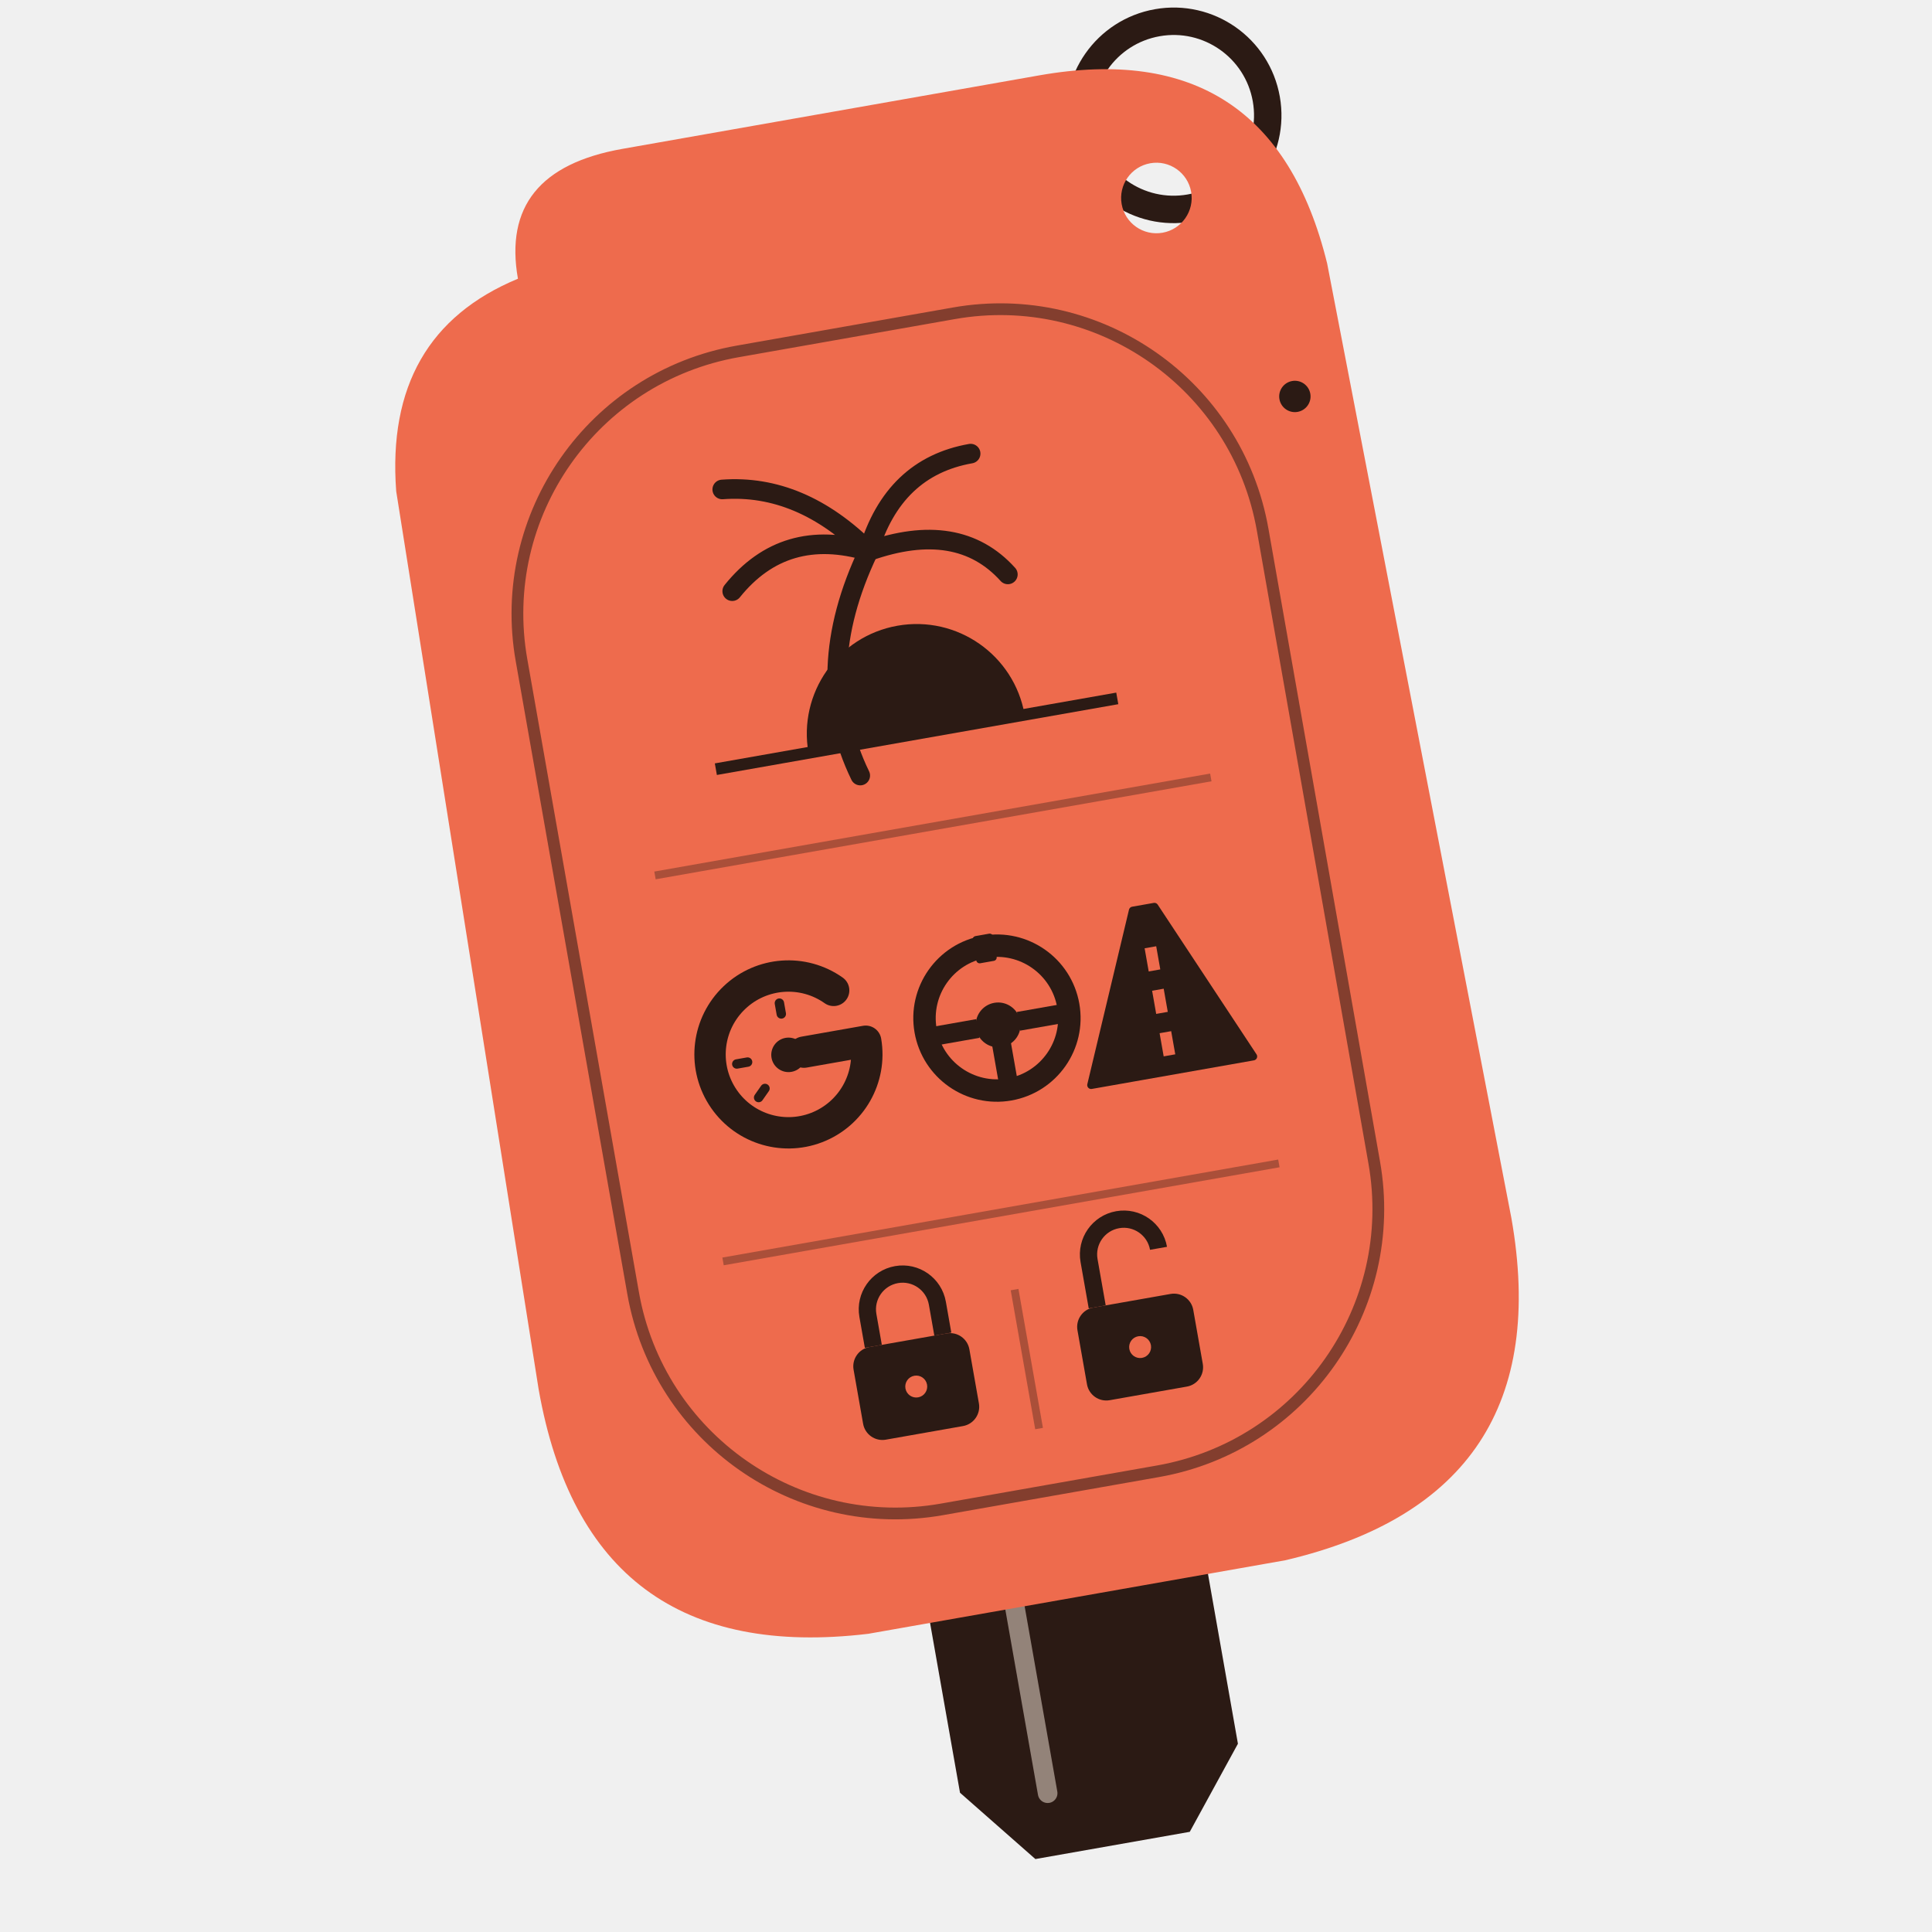
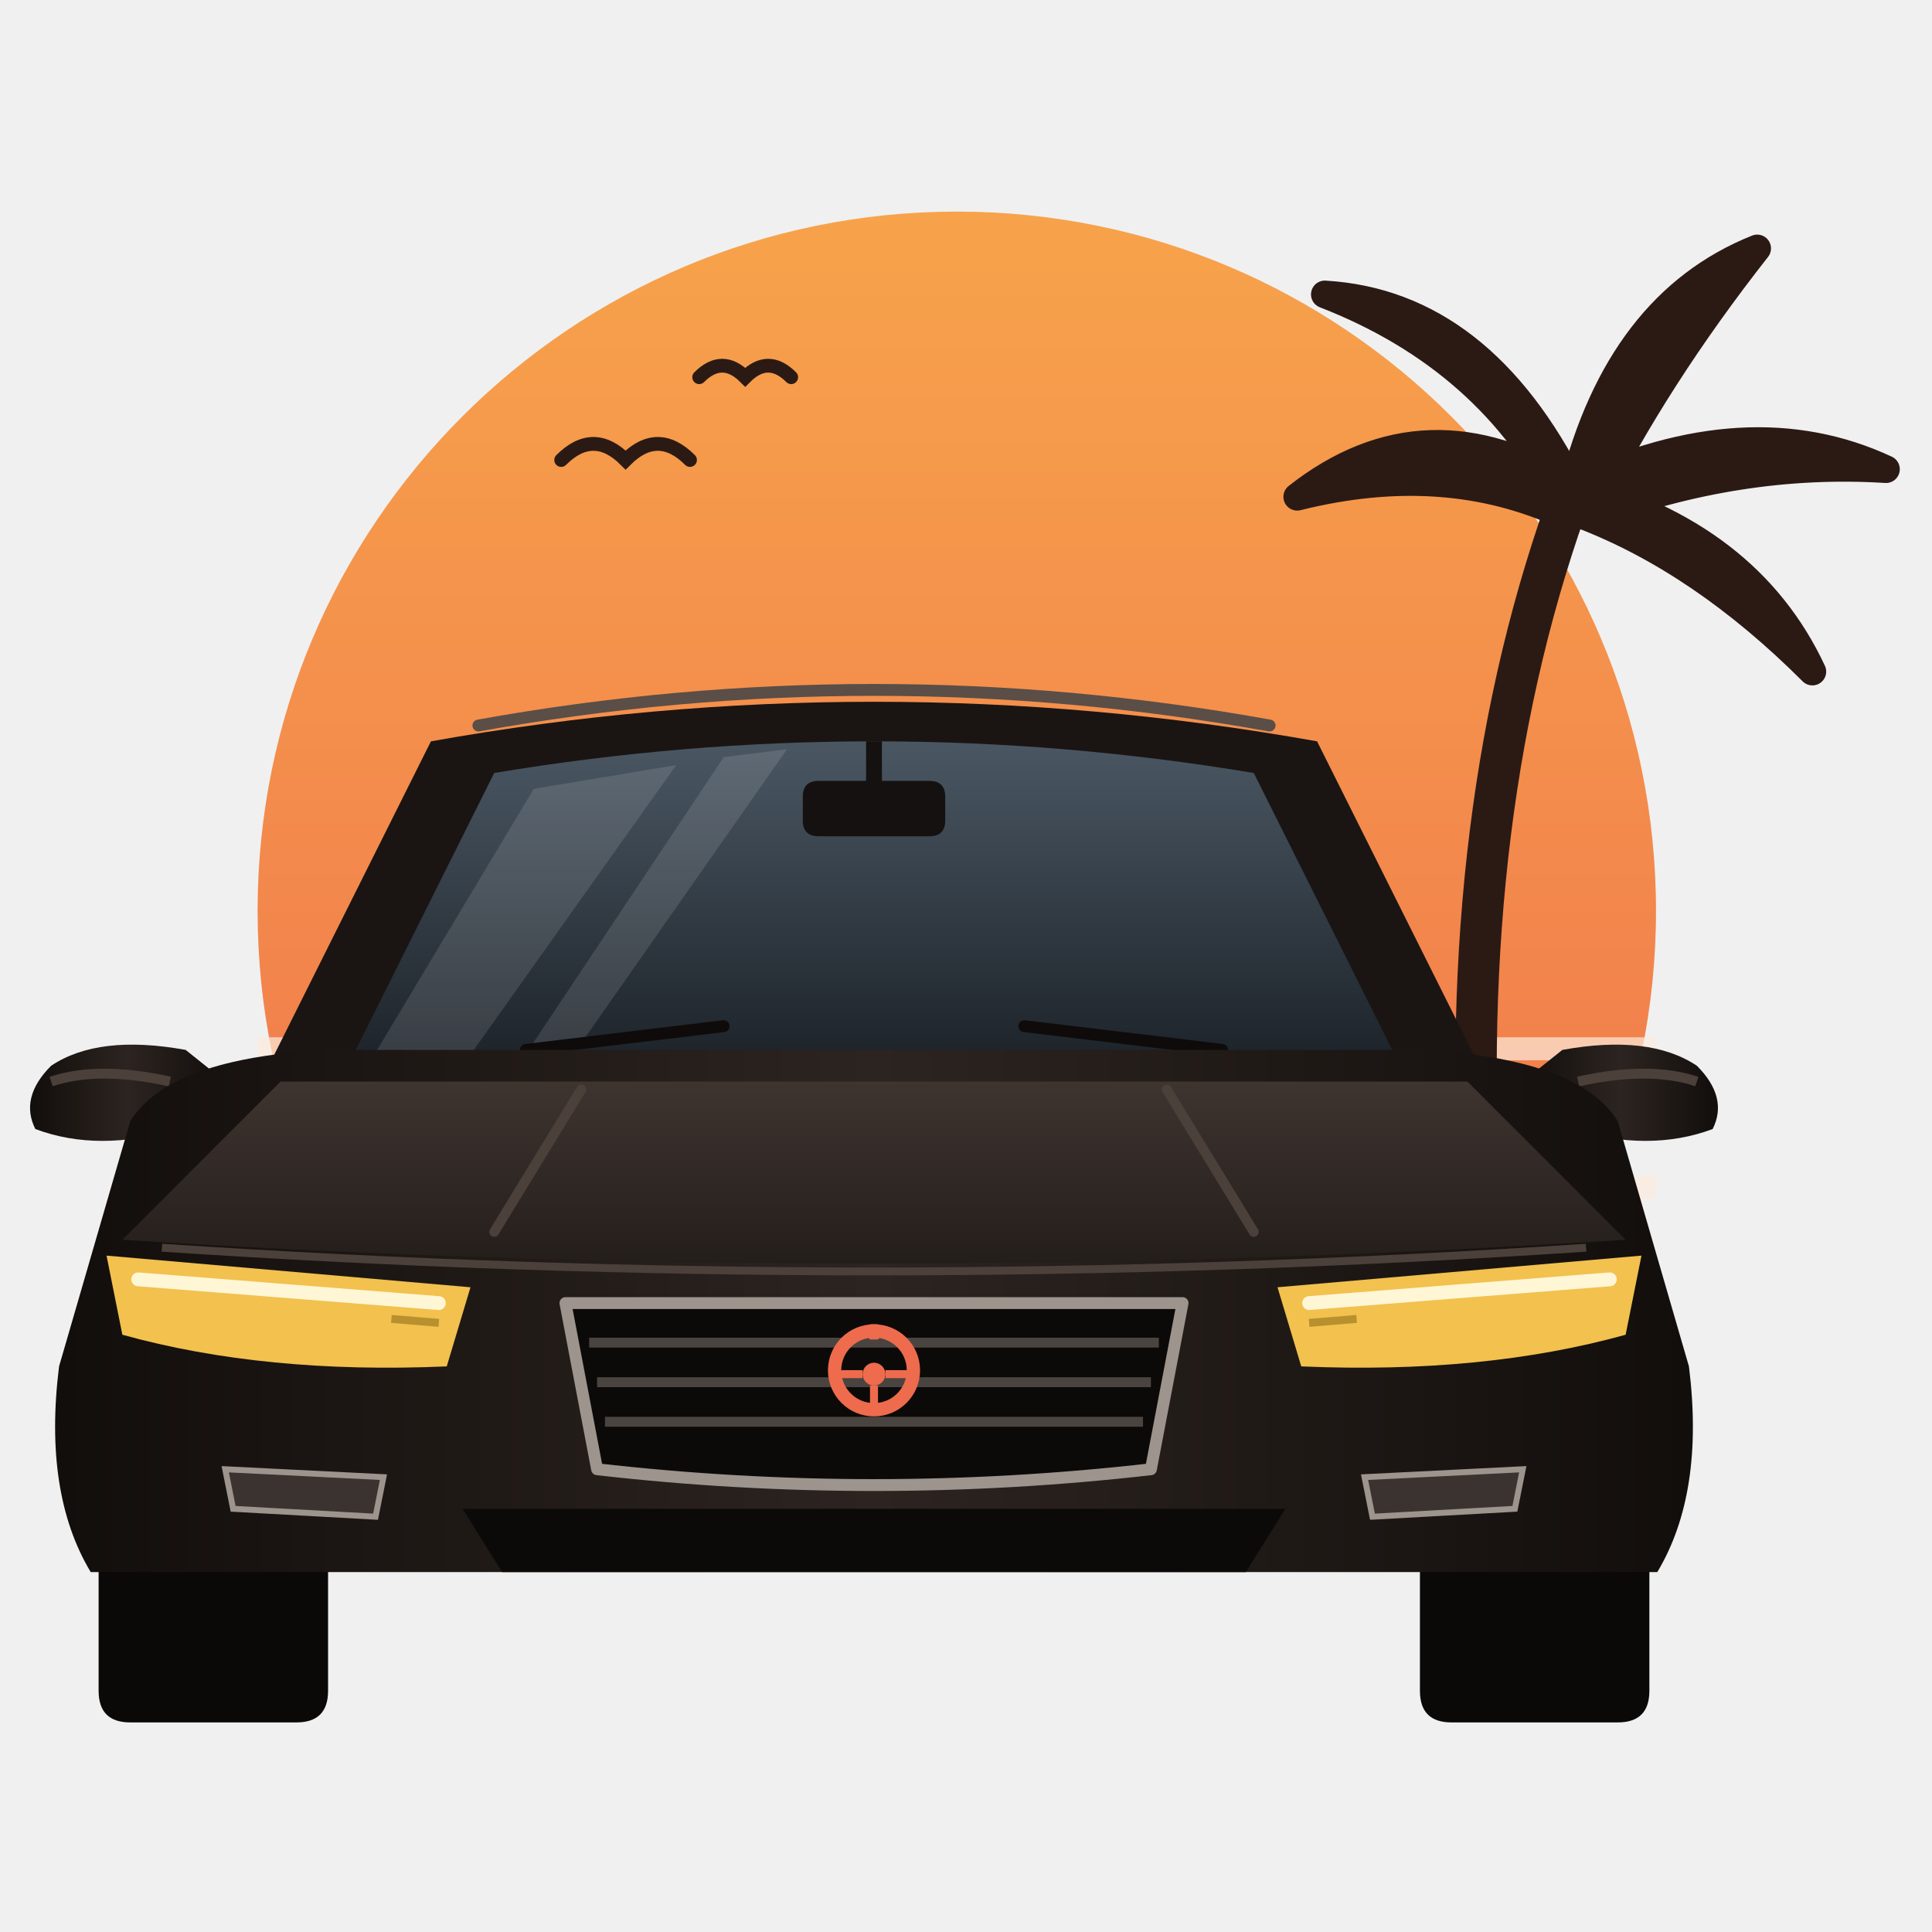
- <svg xmlns="http://www.w3.org/2000/svg" viewBox="0 0 338 338" role="img" aria-label="MyGoaRide">
-   <g transform="translate(52.5 -3)">
-     <g transform="translate(0.00 0.00) scale(1.3714) translate(14.20 9.31)">
-       <g transform="rotate(-10 70 118)">
-         <path d="M52 192 H88 V220 L80 230 H60 L52 220 Z" fill="#2B1A14" />
-         <path d="M63 198 V222" stroke="#FCEBDD" stroke-width="2.5" stroke-linecap="round" opacity="0.5" />
-         <circle cx="116" cy="14" r="12" fill="none" stroke="#2B1A14" stroke-width="3.5" />
-         <path d="M30 20 Q30 6 46 6 H100 Q130 6 132 36 L134 160 Q134 196 98 198 H44 Q8 196 8 160 L10 44 Q12 24 30 20 Z M116.5 24 A4.5 4.5 0 1 0 107.5 24 A4.5 4.5 0 1 0 116.5 24 Z" fill="#EE6B4D" fill-rule="evenodd" />
-         <rect x="22" y="34" width="96" height="150" rx="34" fill="none" stroke="#2B1A14" stroke-width="1.5" opacity="0.55" />
-         <path d="M34 98 H106 M34 148 H106" stroke="#2B1A14" stroke-width="1" opacity="0.35" />
-         <g transform="translate(0 4)">
-           <path d="M56 82 A14 14 0 0 1 84 82 Z" fill="#2B1A14" />
-           <path d="M44 82 H96" stroke="#2B1A14" stroke-width="1.5" />
-           <path d="M62 86 Q58 72 68 58" stroke="#2B1A14" stroke-width="2.5" fill="none" stroke-linecap="round" />
-           <path d="M68 58 Q58 53 50 60 M68 58 Q61 48 51 47 M68 58 Q73 48 83 48 M68 58 Q80 56 85 64" stroke="#2B1A14" stroke-width="2.5" fill="none" stroke-linecap="round" />
-         </g>
-         <g transform="translate(-0.2 0)">
-           <path d="M54.1 116.4 A10 10 0 1 0 57 123.5 H49" stroke="#2B1A14" stroke-width="4" fill="none" stroke-linecap="round" stroke-linejoin="round" />
-           <path d="M47 116.8 V118.2 M40.3 123.5 H41.7 M42.3 128.2 L43.3 127.2" stroke="#2B1A14" stroke-width="1.2" stroke-linecap="round" />
-           <circle cx="47" cy="123.5" r="2.2" fill="#2B1A14" />
-         </g>
-         <g transform="translate(62.8 112.5) scale(0.22)">
-           <circle cx="50" cy="50" r="42" fill="none" stroke="#2B1A14" stroke-width="13" />
-           <path d="M8 54 H38 M62 54 H92 M50 64 V92" stroke="#2B1A14" stroke-width="11" />
-           <circle cx="50" cy="54" r="13" fill="#2B1A14" />
-           <rect x="44" y="1" width="12" height="16" rx="2" fill="#2B1A14" />
-         </g>
-         <g transform="translate(1.65 0)">
-           <path d="M91.6 113 H94.4 L103.5 134 H82.5 Z" fill="#2B1A14" stroke="#2B1A14" stroke-width="1" stroke-linejoin="round" />
-           <path d="M93 118 V133" stroke="#EE6B4D" stroke-width="1.5" stroke-dasharray="3 2.5" />
-         </g>
-         <rect x="48" y="162" width="15" height="12" rx="2.5" fill="#2B1A14" />
-         <path d="M51 162 V158 A4.5 4.5 0 0 1 60 158 V162" stroke="#2B1A14" stroke-width="2.2" fill="none" />
-         <circle cx="55.5" cy="168" r="1.4" fill="#EE6B4D" />
-         <path d="M70 158 V176" stroke="#2B1A14" stroke-width="1" opacity="0.35" />
-         <rect x="77" y="162" width="15" height="12" rx="2.5" fill="#2B1A14" />
-         <path d="M80 162 V156 A4.5 4.5 0 0 1 89 156" stroke="#2B1A14" stroke-width="2.2" fill="none" />
-         <circle cx="84.5" cy="168" r="1.4" fill="#EE6B4D" />
-         <circle cx="125" cy="52" r="2" fill="#2B1A14" />
-       </g>
+ <svg xmlns="http://www.w3.org/2000/svg" viewBox="110 34 420 420" role="img" aria-label="MyGoaRide">
+   <defs>
+     <clipPath id="sunfblack-plate">
+       <rect x="0" y="0" width="600" height="300" />
+     </clipPath>
+     <linearGradient id="sgfblack-plate" x1="0" y1="0" x2="0" y2="1">
+       <stop offset="0" stop-color="#F7A34B" />
+       <stop offset="1" stop-color="#EE6B4D" />
+     </linearGradient>
+   </defs>
+   <g clip-path="url(#sunfblack-plate)">
+     <circle cx="318" cy="232" r="152" fill="url(#sgfblack-plate)" />
+     <path d="M166 262 H470 M166 278 H470 M166 292 H470" stroke="#FCEBDD" stroke-width="5" opacity="0.7" />
+   </g>
+   <path d="M232 134 q7 -7 14 0 q7 -7 14 0 M262 116 q5 -5 10 0 q5 -5 10 0" stroke="#2B1A14" stroke-width="3" fill="none" stroke-linecap="round" />
+   <path d="M432 300 Q426 210 452 140" stroke="#2B1A14" stroke-width="9" fill="none" stroke-linecap="round" />
+   <path d="M452 140 Q420 120 392 142 Q424 134 450 146 Z M452 140 Q432 100 398 98 Q434 112 450 144 Z M452 140 Q462 100 492 88 Q470 116 456 144 Z M452 140 Q490 122 520 136 Q488 134 456 146 Z M452 140 Q490 150 504 180 Q480 156 454 146 Z" fill="#2B1A14" stroke="#2B1A14" stroke-width="6" stroke-linejoin="round" />
+   <g transform="translate(42.00 148.72) scale(0.86)">
+     <defs>
+       <linearGradient id="cbfblack-plate" x1="0" y1="0" x2="1" y2="0">
+         <stop offset="0" stop-color="#120E0C" />
+         <stop offset="0.5" stop-color="#2C2420" />
+         <stop offset="1" stop-color="#120E0C" />
+       </linearGradient>
+       <linearGradient id="cgfblack-plate" x1="0" y1="0" x2="0" y2="1">
+         <stop offset="0" stop-color="#4A5763" />
+         <stop offset="1" stop-color="#1B2127" />
+       </linearGradient>
+       <linearGradient id="chfblack-plate" x1="0" y1="0" x2="0" y2="1">
+         <stop offset="0" stop-color="#3E3430" />
+         <stop offset="1" stop-color="#241E1B" />
+       </linearGradient>
+     </defs>
+     <path d="M104 250 h58 v44 q0 8 -8 8 h-42 q-8 0 -8 -8 Z M438 250 h58 v44 q0 8 -8 8 h-42 q-8 0 -8 -8 Z" fill="#0B0908" />
+     <path d="M126 132 Q104 128 92 136 Q84 144 88 152 Q104 158 124 152 L136 140 Z" fill="url(#cbfblack-plate)" />
+     <path d="M474.0 132 Q496.0 128 508.0 136 Q516.0 144 512.0 152 Q496.0 158 476.0 152 L464.0 140 Z" fill="url(#cbfblack-plate)" />
+     <path d="M92 140 Q104 136 122 140" stroke="#4B403A" stroke-width="2.5" fill="none" />
+     <path d="M508 140 Q496 136 478 140" stroke="#4B403A" stroke-width="2.5" fill="none" />
+     <path d="M188 54 Q300 34 412 54 L456 142 H144 Z" fill="#1A1513" />
+     <path d="M204 62 Q300 46 396 62 L434 138 H166 Z" fill="url(#cgfblack-plate)" />
+     <path d="M214 66 L250 60 L196 136 L172 136 Z M262 58 L278 56 L222 136 L210 136 Z" fill="#FFFFFF" opacity="0.12" />
+     <path d="M286 64 h28 q4 0 4 4 v6 q0 4 -4 4 h-28 q-4 0 -4 -4 v-6 q0 -4 4 -4 Z M298 54 h4 v10 h-4 Z" fill="#141110" />
+     <path d="M212 132 L262 126 M388 132 L338 126" stroke="#0E0B0A" stroke-width="3" stroke-linecap="round" />
+     <path d="M200 50 Q300 32 400 50" stroke="#5A4E47" stroke-width="3" fill="none" stroke-linecap="round" />
+     <path d="M112 150 Q122 134 162 132 H438 Q478 134 488 150 L506 212 Q510 244 498 264 H102 Q90 244 94 212 Z" fill="url(#cbfblack-plate)" />
+     <path d="M150 140 H450 L490 180 Q300 192 110 180 Z" fill="url(#chfblack-plate)" />
+     <path d="M226 142 L204 178" stroke="#4B403A" stroke-width="2.5" stroke-linecap="round" />
+     <path d="M374.0 142 L396.0 178" stroke="#4B403A" stroke-width="2.5" stroke-linecap="round" />
+     <path d="M120 182 Q300 194 480 182" stroke="#4B403A" stroke-width="2" fill="none" />
+     <path d="M106 184 L198 192 L192 212 Q146 214 110 204 Z" fill="#F2C14E" />
+     <path d="M494.0 184 L402.0 192 L408.0 212 Q454.0 214 490.0 204 Z" fill="#F2C14E" />
+     <path d="M114 190 L190 196" stroke="#FFF6D6" stroke-width="3.5" stroke-linecap="round" />
+     <path d="M486.0 190 L410.0 196" stroke="#FFF6D6" stroke-width="3.5" stroke-linecap="round" />
+     <path d="M178 200 L190 201 M422 200 L410 201" stroke="#B8902E" stroke-width="2" />
+     <path d="M222 196 H378 L370 238 Q300 246 230 238 Z" fill="#0C0A09" stroke="#9C948D" stroke-width="3" stroke-linejoin="round" />
+     <path d="M228 206 H372 M230 216 H370 M232 226 H368" stroke="#4A4440" stroke-width="2.5" />
+     <g transform="translate(288 201) scale(0.24)">
+       <circle cx="50" cy="50" r="41.50" fill="none" stroke="#EE6B4D" stroke-width="14.00" />
+       <path d="M8.50 54 H38.00 M62.00 54 H91.50 M50 66.00 V91.50" stroke="#EE6B4D" stroke-width="8.40" />
+       <circle cx="50" cy="54" r="12.00" fill="#EE6B4D" />
+       <rect x="44.5" y="1.5" width="11" height="16.00" rx="2" fill="#EE6B4D" />
    </g>
+     <path d="M196 248 H404 L394 264 H206 Z" fill="#0C0A09" />
+     <path d="M136 238 L176 240 L174 250 L138 248 Z" fill="#3A3330" stroke="#9C948D" stroke-width="1.5" />
+     <path d="M464.0 238 L424.0 240 L426.0 250 L462.0 248 Z" fill="#3A3330" stroke="#9C948D" stroke-width="1.5" />
  </g>
</svg>
